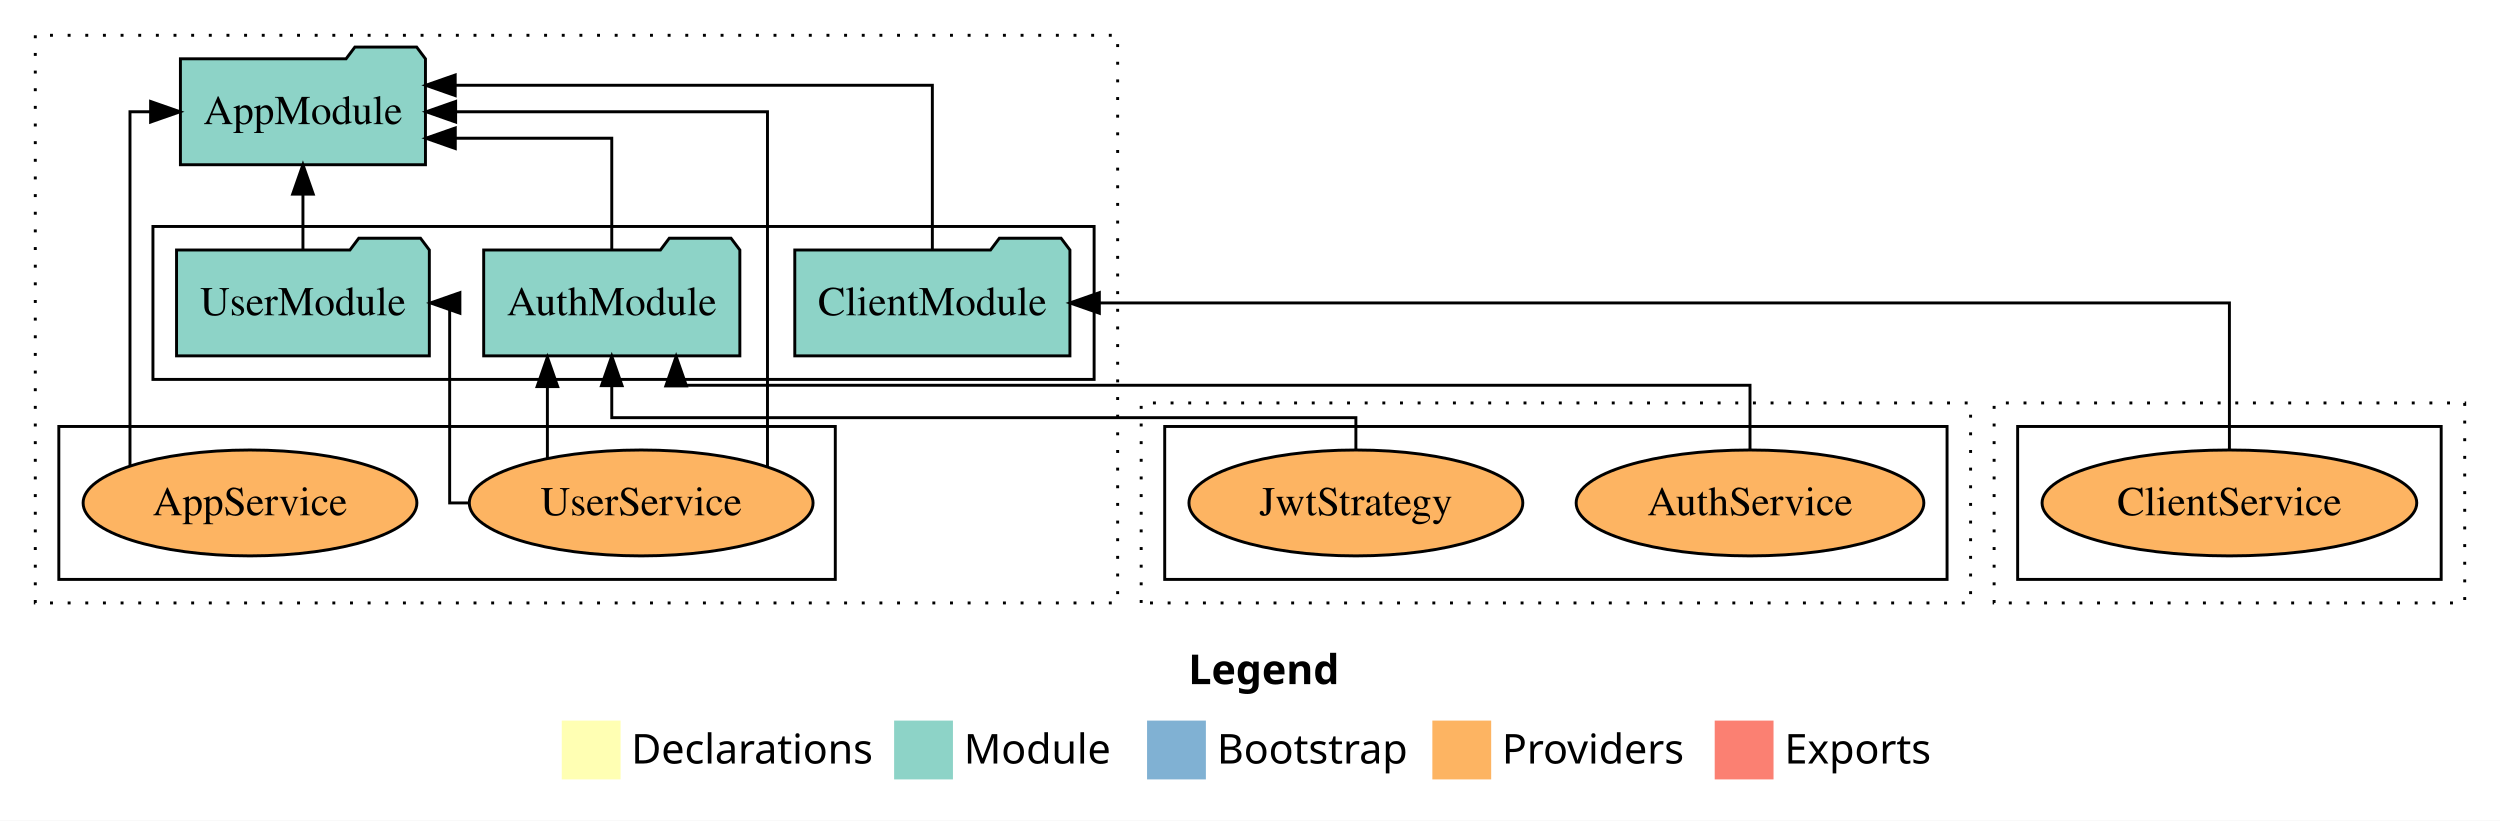
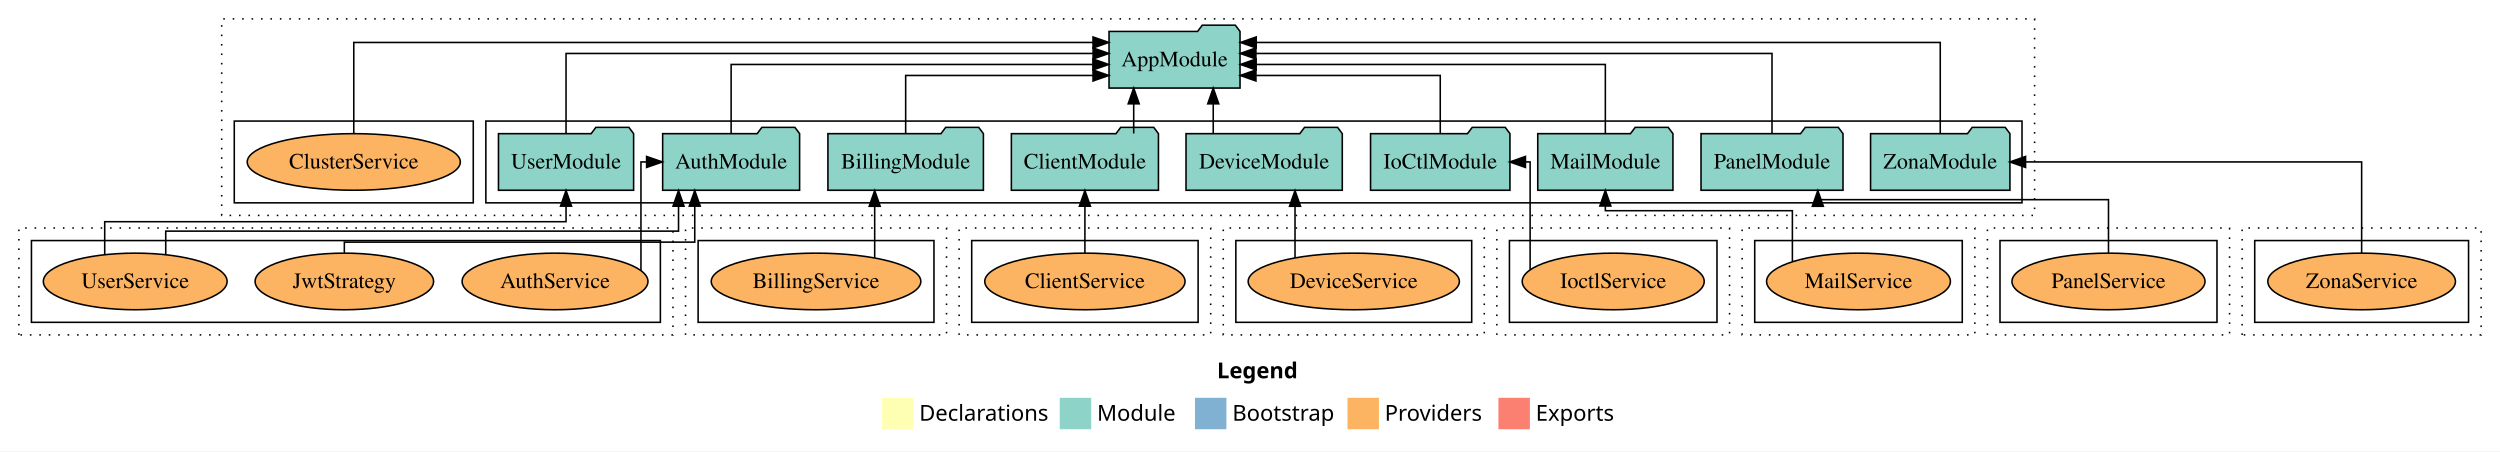
- <svg xmlns="http://www.w3.org/2000/svg" width="850pt" height="279pt" viewBox="0.00 0.00 850.00 279.00">
-   <g id="graph0" class="graph" transform="scale(1 1) rotate(0) translate(4 275)">
-     <polygon fill="#ffffff" stroke="transparent" points="-4,4 -4,-275 846,-275 846,4 -4,4" />
-     <text text-anchor="start" x="400.009" y="-42.4" font-family="sans-serif" font-weight="bold" font-size="14.00" fill="#000000">Legend</text>
-     <polygon fill="#ffffb3" stroke="transparent" points="187,-10 187,-30 207,-30 207,-10 187,-10" />
-     <text text-anchor="start" x="210.629" y="-15.4" font-family="sans-serif" font-size="14.00" fill="#000000">  Declarations</text>
-     <polygon fill="#8dd3c7" stroke="transparent" points="300,-10 300,-30 320,-30 320,-10 300,-10" />
-     <text text-anchor="start" x="323.725" y="-15.4" font-family="sans-serif" font-size="14.00" fill="#000000">  Module</text>
-     <polygon fill="#80b1d3" stroke="transparent" points="386,-10 386,-30 406,-30 406,-10 386,-10" />
-     <text text-anchor="start" x="409.781" y="-15.4" font-family="sans-serif" font-size="14.00" fill="#000000">  Bootstrap</text>
-     <polygon fill="#fdb462" stroke="transparent" points="483,-10 483,-30 503,-30 503,-10 483,-10" />
-     <text text-anchor="start" x="506.673" y="-15.4" font-family="sans-serif" font-size="14.00" fill="#000000">  Providers</text>
-     <polygon fill="#fb8072" stroke="transparent" points="579,-10 579,-30 599,-30 599,-10 579,-10" />
-     <text text-anchor="start" x="602.726" y="-15.4" font-family="sans-serif" font-size="14.00" fill="#000000">  Exports</text>
+ <svg xmlns="http://www.w3.org/2000/svg" width="1590pt" height="287pt" viewBox="0.00 0.00 1590.00 287.00">
+   <g id="graph0" class="graph" transform="scale(1 1) rotate(0) translate(4 283)">
+     <polygon fill="#ffffff" stroke="transparent" points="-4,4 -4,-283 1586,-283 1586,4 -4,4" />
+     <text text-anchor="start" x="770.009" y="-42.4" font-family="sans-serif" font-weight="bold" font-size="14.00" fill="#000000">Legend</text>
+     <polygon fill="#ffffb3" stroke="transparent" points="557,-10 557,-30 577,-30 577,-10 557,-10" />
+     <text text-anchor="start" x="580.629" y="-15.4" font-family="sans-serif" font-size="14.00" fill="#000000">  Declarations</text>
+     <polygon fill="#8dd3c7" stroke="transparent" points="670,-10 670,-30 690,-30 690,-10 670,-10" />
+     <text text-anchor="start" x="693.725" y="-15.4" font-family="sans-serif" font-size="14.00" fill="#000000">  Module</text>
+     <polygon fill="#80b1d3" stroke="transparent" points="756,-10 756,-30 776,-30 776,-10 756,-10" />
+     <text text-anchor="start" x="779.781" y="-15.4" font-family="sans-serif" font-size="14.00" fill="#000000">  Bootstrap</text>
+     <polygon fill="#fdb462" stroke="transparent" points="853,-10 853,-30 873,-30 873,-10 853,-10" />
+     <text text-anchor="start" x="876.673" y="-15.4" font-family="sans-serif" font-size="14.00" fill="#000000">  Providers</text>
+     <polygon fill="#fb8072" stroke="transparent" points="949,-10 949,-30 969,-30 969,-10 949,-10" />
+     <text text-anchor="start" x="972.726" y="-15.4" font-family="sans-serif" font-size="14.00" fill="#000000">  Exports</text>
    <g id="clust1" class="cluster">
-       <polygon fill="none" stroke="#000000" stroke-dasharray="1,5" points="8,-70 8,-263 376,-263 376,-70 8,-70" />
+       <polygon fill="none" stroke="#000000" stroke-dasharray="1,5" points="137,-146 137,-271 1290,-271 1290,-146 137,-146" />
    </g>
    <g id="clust3" class="cluster">
-       <polygon fill="none" stroke="#000000" points="48,-146 48,-198 368,-198 368,-146 48,-146" />
+       <polygon fill="none" stroke="#000000" points="305,-154 305,-206 1282,-206 1282,-154 305,-154" />
    </g>
    <g id="clust6" class="cluster">
-       <polygon fill="none" stroke="#000000" points="16,-78 16,-130 280,-130 280,-78 16,-78" />
+       <polygon fill="none" stroke="#000000" points="145,-154 145,-206 297,-206 297,-154 145,-154" />
    </g>
    <g id="clust7" class="cluster">
-       <polygon fill="none" stroke="#000000" stroke-dasharray="1,5" points="384,-70 384,-138 666,-138 666,-70 384,-70" />
+       <polygon fill="none" stroke="#000000" stroke-dasharray="1,5" points="8,-70 8,-138 424,-138 424,-70 8,-70" />
    </g>
    <g id="clust12" class="cluster">
-       <polygon fill="none" stroke="#000000" points="392,-78 392,-130 658,-130 658,-78 392,-78" />
+       <polygon fill="none" stroke="#000000" points="16,-78 16,-130 416,-130 416,-78 16,-78" />
    </g>
    <g id="clust13" class="cluster">
-       <polygon fill="none" stroke="#000000" stroke-dasharray="1,5" points="674,-70 674,-138 834,-138 834,-70 674,-70" />
+       <polygon fill="none" stroke="#000000" stroke-dasharray="1,5" points="432,-70 432,-138 598,-138 598,-70 432,-70" />
    </g>
    <g id="clust18" class="cluster">
-       <polygon fill="none" stroke="#000000" points="682,-78 682,-130 826,-130 826,-78 682,-78" />
+       <polygon fill="none" stroke="#000000" points="440,-78 440,-130 590,-130 590,-78 440,-78" />
+     </g>
+     <g id="clust19" class="cluster">
+       <polygon fill="none" stroke="#000000" stroke-dasharray="1,5" points="606,-70 606,-138 766,-138 766,-70 606,-70" />
+     </g>
+     <g id="clust24" class="cluster">
+       <polygon fill="none" stroke="#000000" points="614,-78 614,-130 758,-130 758,-78 614,-78" />
+     </g>
+     <g id="clust25" class="cluster">
+       <polygon fill="none" stroke="#000000" stroke-dasharray="1,5" points="774,-70 774,-138 940,-138 940,-70 774,-70" />
+     </g>
+     <g id="clust30" class="cluster">
+       <polygon fill="none" stroke="#000000" points="782,-78 782,-130 932,-130 932,-78 782,-78" />
+     </g>
+     <g id="clust31" class="cluster">
+       <polygon fill="none" stroke="#000000" stroke-dasharray="1,5" points="948,-70 948,-138 1096,-138 1096,-70 948,-70" />
+     </g>
+     <g id="clust36" class="cluster">
+       <polygon fill="none" stroke="#000000" points="956,-78 956,-130 1088,-130 1088,-78 956,-78" />
+     </g>
+     <g id="clust37" class="cluster">
+       <polygon fill="none" stroke="#000000" stroke-dasharray="1,5" points="1104,-70 1104,-138 1252,-138 1252,-70 1104,-70" />
+     </g>
+     <g id="clust42" class="cluster">
+       <polygon fill="none" stroke="#000000" points="1112,-78 1112,-130 1244,-130 1244,-78 1112,-78" />
+     </g>
+     <g id="clust43" class="cluster">
+       <polygon fill="none" stroke="#000000" stroke-dasharray="1,5" points="1260,-70 1260,-138 1414,-138 1414,-70 1260,-70" />
+     </g>
+     <g id="clust48" class="cluster">
+       <polygon fill="none" stroke="#000000" points="1268,-78 1268,-130 1406,-130 1406,-78 1268,-78" />
+     </g>
+     <g id="clust55" class="cluster">
+       <polygon fill="none" stroke="#000000" stroke-dasharray="1,5" points="1422,-70 1422,-138 1574,-138 1574,-70 1422,-70" />
+     </g>
+     <g id="clust60" class="cluster">
+       <polygon fill="none" stroke="#000000" points="1430,-78 1430,-130 1566,-130 1566,-78 1430,-78" />
    </g>
    <g id="node1" class="node">
-       <polygon fill="#8dd3c7" stroke="#000000" points="247.548,-190 244.548,-194 223.548,-194 220.548,-190 160.452,-190 160.452,-154 247.548,-154 247.548,-190" />
-       <text text-anchor="middle" x="204" y="-167.8" font-family="Times,serif" font-size="14.00" fill="#000000">AuthModule</text>
+       <polygon fill="#8dd3c7" stroke="#000000" points="504.548,-198 501.548,-202 480.548,-202 477.548,-198 417.452,-198 417.452,-162 504.548,-162 504.548,-198" />
+       <text text-anchor="middle" x="461" y="-175.8" font-family="Times,serif" font-size="14.00" fill="#000000">AuthModule</text>
+     </g>
+     <g id="node10" class="node">
+       <polygon fill="#8dd3c7" stroke="#000000" points="784.657,-263 781.657,-267 760.657,-267 757.657,-263 701.343,-263 701.343,-227 784.657,-227 784.657,-263" />
+       <text text-anchor="middle" x="743" y="-240.8" font-family="Times,serif" font-size="14.00" fill="#000000">AppModule</text>
+     </g>
+     <g id="edge1" class="edge">
+       <path fill="none" stroke="#000000" d="M461,-198.267C461,-216.555 461,-242 461,-242 461,-242 691.086,-242 691.086,-242" />
+       <polygon fill="#000000" stroke="#000000" points="691.086,-245.5 701.086,-242 691.086,-238.5 691.086,-245.5" />
+     </g>
+     <g id="node2" class="node">
+       <polygon fill="#8dd3c7" stroke="#000000" points="621.45,-198 618.45,-202 597.45,-202 594.45,-198 522.55,-198 522.55,-162 621.45,-162 621.45,-198" />
+       <text text-anchor="middle" x="572" y="-175.8" font-family="Times,serif" font-size="14.00" fill="#000000">BillingModule</text>
+     </g>
+     <g id="edge2" class="edge">
+       <path fill="none" stroke="#000000" d="M572,-198.009C572,-214.049 572,-235 572,-235 572,-235 691.169,-235 691.169,-235" />
+       <polygon fill="#000000" stroke="#000000" points="691.169,-238.5 701.169,-235 691.169,-231.5 691.169,-238.5" />
+     </g>
+     <g id="node3" class="node">
+       <polygon fill="#8dd3c7" stroke="#000000" points="732.773,-198 729.773,-202 708.773,-202 705.773,-198 639.227,-198 639.227,-162 732.773,-162 732.773,-198" />
+       <text text-anchor="middle" x="686" y="-175.8" font-family="Times,serif" font-size="14.00" fill="#000000">ClientModule</text>
+     </g>
+     <g id="edge3" class="edge">
+       <path fill="none" stroke="#000000" d="M717.029,-198.106C717.029,-198.106 717.029,-216.991 717.029,-216.991" />
+       <polygon fill="#000000" stroke="#000000" points="713.529,-216.991 717.029,-226.991 720.529,-216.991 713.529,-216.991" />
    </g>
    <g id="node4" class="node">
-       <polygon fill="#8dd3c7" stroke="#000000" points="140.657,-255 137.657,-259 116.657,-259 113.657,-255 57.343,-255 57.343,-219 140.657,-219 140.657,-255" />
-       <text text-anchor="middle" x="99" y="-232.8" font-family="Times,serif" font-size="14.00" fill="#000000">AppModule</text>
-     </g>
-     <g id="edge1" class="edge">
-       <path fill="none" stroke="#000000" d="M204,-190.027C204,-206.398 204,-228 204,-228 204,-228 150.8,-228 150.8,-228" />
-       <polygon fill="#000000" stroke="#000000" points="150.8,-224.5 140.8,-228 150.8,-231.5 150.8,-224.5" />
-     </g>
-     <g id="node2" class="node">
-       <polygon fill="#8dd3c7" stroke="#000000" points="359.773,-190 356.773,-194 335.773,-194 332.773,-190 266.227,-190 266.227,-154 359.773,-154 359.773,-190" />
-       <text text-anchor="middle" x="313" y="-167.8" font-family="Times,serif" font-size="14.00" fill="#000000">ClientModule</text>
-     </g>
-     <g id="edge2" class="edge">
-       <path fill="none" stroke="#000000" d="M313,-190.292C313,-212.206 313,-246 313,-246 313,-246 150.769,-246 150.769,-246" />
-       <polygon fill="#000000" stroke="#000000" points="150.769,-242.5 140.769,-246 150.769,-249.5 150.769,-242.5" />
-     </g>
-     <g id="node3" class="node">
-       <polygon fill="#8dd3c7" stroke="#000000" points="141.976,-190 138.976,-194 117.976,-194 114.976,-190 56.024,-190 56.024,-154 141.976,-154 141.976,-190" />
-       <text text-anchor="middle" x="99" y="-167.8" font-family="Times,serif" font-size="14.00" fill="#000000">UserModule</text>
-     </g>
-     <g id="edge3" class="edge">
-       <path fill="none" stroke="#000000" d="M99,-190.106C99,-190.106 99,-208.991 99,-208.991" />
-       <polygon fill="#000000" stroke="#000000" points="95.5,-208.991 99,-218.991 102.5,-208.991 95.5,-208.991" />
+       <polygon fill="#8dd3c7" stroke="#000000" points="849.691,-198 846.691,-202 825.691,-202 822.691,-198 750.309,-198 750.309,-162 849.691,-162 849.691,-198" />
+       <text text-anchor="middle" x="800" y="-175.8" font-family="Times,serif" font-size="14.00" fill="#000000">DeviceModule</text>
+     </g>
+     <g id="edge4" class="edge">
+       <path fill="none" stroke="#000000" d="M767.616,-198.106C767.616,-198.106 767.616,-216.991 767.616,-216.991" />
+       <polygon fill="#000000" stroke="#000000" points="764.116,-216.991 767.616,-226.991 771.116,-216.991 764.116,-216.991" />
    </g>
    <g id="node5" class="node">
-       <ellipse fill="#fdb462" stroke="#000000" cx="81" cy="-104" rx="56.741" ry="18" />
-       <text text-anchor="middle" x="81" y="-99.8" font-family="Times,serif" font-size="14.00" fill="#000000">AppService</text>
-     </g>
-     <g id="edge4" class="edge">
-       <path fill="none" stroke="#000000" d="M40.196,-116.753C40.196,-150.041 40.196,-237 40.196,-237 40.196,-237 47.205,-237 47.205,-237" />
-       <polygon fill="#000000" stroke="#000000" points="47.205,-240.5 57.205,-237 47.204,-233.5 47.205,-240.5" />
+       <polygon fill="#8dd3c7" stroke="#000000" points="956.329,-198 953.329,-202 932.329,-202 929.329,-198 867.671,-198 867.671,-162 956.329,-162 956.329,-198" />
+       <text text-anchor="middle" x="912" y="-175.8" font-family="Times,serif" font-size="14.00" fill="#000000">IoCtlModule</text>
+     </g>
+     <g id="edge5" class="edge">
+       <path fill="none" stroke="#000000" d="M912,-198.009C912,-214.049 912,-235 912,-235 912,-235 794.775,-235 794.775,-235" />
+       <polygon fill="#000000" stroke="#000000" points="794.775,-231.5 784.775,-235 794.775,-238.5 794.775,-231.5" />
    </g>
    <g id="node6" class="node">
-       <ellipse fill="#fdb462" stroke="#000000" cx="214" cy="-104" rx="58.441" ry="18" />
-       <text text-anchor="middle" x="214" y="-99.8" font-family="Times,serif" font-size="14.00" fill="#000000">UserService</text>
+       <polygon fill="#8dd3c7" stroke="#000000" points="1059.99,-198 1056.99,-202 1035.99,-202 1032.99,-198 974.01,-198 974.01,-162 1059.99,-162 1059.99,-198" />
+       <text text-anchor="middle" x="1017" y="-175.8" font-family="Times,serif" font-size="14.00" fill="#000000">MailModule</text>
+     </g>
+     <g id="edge6" class="edge">
+       <path fill="none" stroke="#000000" d="M1017,-198.267C1017,-216.555 1017,-242 1017,-242 1017,-242 794.913,-242 794.913,-242" />
+       <polygon fill="#000000" stroke="#000000" points="794.913,-238.5 784.913,-242 794.913,-245.5 794.913,-238.5" />
+     </g>
+     <g id="node7" class="node">
+       <polygon fill="#8dd3c7" stroke="#000000" points="1168.153,-198 1165.153,-202 1144.153,-202 1141.153,-198 1077.847,-198 1077.847,-162 1168.153,-162 1168.153,-198" />
+       <text text-anchor="middle" x="1123" y="-175.8" font-family="Times,serif" font-size="14.00" fill="#000000">PanelModule</text>
+     </g>
+     <g id="edge7" class="edge">
+       <path fill="none" stroke="#000000" d="M1123,-198.129C1123,-218.572 1123,-249 1123,-249 1123,-249 794.754,-249 794.754,-249" />
+       <polygon fill="#000000" stroke="#000000" points="794.754,-245.5 784.754,-249 794.754,-252.5 794.754,-245.5" />
+     </g>
+     <g id="node8" class="node">
+       <polygon fill="#8dd3c7" stroke="#000000" points="398.976,-198 395.976,-202 374.976,-202 371.976,-198 313.024,-198 313.024,-162 398.976,-162 398.976,-198" />
+       <text text-anchor="middle" x="356" y="-175.8" font-family="Times,serif" font-size="14.00" fill="#000000">UserModule</text>
    </g>
    <g id="edge8" class="edge">
-       <path fill="none" stroke="#000000" d="M182.113,-119.091C182.113,-119.091 182.113,-143.559 182.113,-143.559" />
-       <polygon fill="#000000" stroke="#000000" points="178.613,-143.559 182.113,-153.559 185.613,-143.559 178.613,-143.559" />
+       <path fill="none" stroke="#000000" d="M356,-198.129C356,-218.572 356,-249 356,-249 356,-249 691.216,-249 691.216,-249" />
+       <polygon fill="#000000" stroke="#000000" points="691.217,-252.5 701.216,-249 691.216,-245.5 691.217,-252.5" />
+     </g>
+     <g id="node9" class="node">
+       <polygon fill="#8dd3c7" stroke="#000000" points="1274.318,-198 1271.318,-202 1250.318,-202 1247.318,-198 1185.682,-198 1185.682,-162 1274.318,-162 1274.318,-198" />
+       <text text-anchor="middle" x="1230" y="-175.8" font-family="Times,serif" font-size="14.00" fill="#000000">ZonaModule</text>
+     </g>
+     <g id="edge9" class="edge">
+       <path fill="none" stroke="#000000" d="M1230,-198.011C1230,-220.485 1230,-256 1230,-256 1230,-256 794.943,-256 794.943,-256" />
+       <polygon fill="#000000" stroke="#000000" points="794.943,-252.5 784.943,-256 794.943,-259.5 794.943,-252.5" />
+     </g>
+     <g id="node11" class="node">
+       <ellipse fill="#fdb462" stroke="#000000" cx="221" cy="-180" rx="67.77" ry="18" />
+       <text text-anchor="middle" x="221" y="-175.8" font-family="Times,serif" font-size="14.00" fill="#000000">ClusterService</text>
    </g>
    <g id="edge10" class="edge">
-       <path fill="none" stroke="#000000" d="M155.365,-104C151.368,-104 148.884,-104 148.884,-104 148.884,-104 148.884,-172 148.884,-172 148.884,-172 148.232,-172 148.232,-172" />
-       <polygon fill="#000000" stroke="#000000" points="152.363,-168.5 142.362,-172 152.362,-175.5 152.363,-168.5" />
-     </g>
-     <g id="edge5" class="edge">
-       <path fill="none" stroke="#000000" d="M256.944,-116.274C256.944,-149.199 256.944,-237 256.944,-237 256.944,-237 150.911,-237 150.911,-237" />
-       <polygon fill="#000000" stroke="#000000" points="150.911,-233.5 140.911,-237 150.911,-240.5 150.911,-233.5" />
-     </g>
-     <g id="node7" class="node">
-       <ellipse fill="#fdb462" stroke="#000000" cx="591" cy="-104" rx="59.108" ry="18" />
-       <text text-anchor="middle" x="591" y="-99.8" font-family="Times,serif" font-size="14.00" fill="#000000">AuthService</text>
-     </g>
-     <g id="edge6" class="edge">
-       <path fill="none" stroke="#000000" d="M591,-122.127C591,-132.711 591,-144 591,-144 591,-144 225.887,-144 225.887,-144 225.887,-144 225.887,-144.979 225.887,-144.979" />
-       <polygon fill="#000000" stroke="#000000" points="222.387,-143.793 225.887,-153.793 229.387,-143.793 222.387,-143.793" />
-     </g>
-     <g id="node8" class="node">
-       <ellipse fill="#fdb462" stroke="#000000" cx="457" cy="-104" rx="56.756" ry="18" />
-       <text text-anchor="middle" x="457" y="-99.8" font-family="Times,serif" font-size="14.00" fill="#000000">JwtStrategy</text>
-     </g>
-     <g id="edge7" class="edge">
-       <path fill="none" stroke="#000000" d="M457,-122.201C457,-128.028 457,-133 457,-133 457,-133 204,-133 204,-133 204,-133 204,-143.87 204,-143.87" />
-       <polygon fill="#000000" stroke="#000000" points="200.5,-143.87 204,-153.87 207.5,-143.87 200.5,-143.87" />
-     </g>
-     <g id="node9" class="node">
-       <ellipse fill="#fdb462" stroke="#000000" cx="754" cy="-104" rx="63.697" ry="18" />
-       <text text-anchor="middle" x="754" y="-99.8" font-family="Times,serif" font-size="14.00" fill="#000000">ClientService</text>
-     </g>
-     <g id="edge9" class="edge">
-       <path fill="none" stroke="#000000" d="M754,-122.223C754,-142.365 754,-172 754,-172 754,-172 369.777,-172 369.777,-172" />
-       <polygon fill="#000000" stroke="#000000" points="369.777,-168.5 359.777,-172 369.777,-175.5 369.777,-168.5" />
+       <path fill="none" stroke="#000000" d="M221,-198.011C221,-220.485 221,-256 221,-256 221,-256 691.165,-256 691.165,-256" />
+       <polygon fill="#000000" stroke="#000000" points="691.165,-259.5 701.165,-256 691.165,-252.5 691.165,-259.5" />
+     </g>
+     <g id="node12" class="node">
+       <ellipse fill="#fdb462" stroke="#000000" cx="349" cy="-104" rx="59.108" ry="18" />
+       <text text-anchor="middle" x="349" y="-99.8" font-family="Times,serif" font-size="14.00" fill="#000000">AuthService</text>
+     </g>
+     <g id="edge11" class="edge">
+       <path fill="none" stroke="#000000" d="M403.646,-111.014C403.646,-129.828 403.646,-180 403.646,-180 403.646,-180 407.238,-180 407.238,-180" />
+       <polygon fill="#000000" stroke="#000000" points="407.238,-183.5 417.238,-180 407.238,-176.5 407.238,-183.5" />
+     </g>
+     <g id="node13" class="node">
+       <ellipse fill="#fdb462" stroke="#000000" cx="215" cy="-104" rx="56.756" ry="18" />
+       <text text-anchor="middle" x="215" y="-99.8" font-family="Times,serif" font-size="14.00" fill="#000000">JwtStrategy</text>
+     </g>
+     <g id="edge12" class="edge">
+       <path fill="none" stroke="#000000" d="M215,-122.169C215,-126.046 215,-129 215,-129 215,-129 437.86,-129 437.86,-129 437.86,-129 437.86,-151.876 437.86,-151.876" />
+       <polygon fill="#000000" stroke="#000000" points="434.36,-151.876 437.86,-161.876 441.36,-151.876 434.36,-151.876" />
+     </g>
+     <g id="node14" class="node">
+       <ellipse fill="#fdb462" stroke="#000000" cx="82" cy="-104" rx="58.441" ry="18" />
+       <text text-anchor="middle" x="82" y="-99.8" font-family="Times,serif" font-size="14.00" fill="#000000">UserService</text>
+     </g>
+     <g id="edge13" class="edge">
+       <path fill="none" stroke="#000000" d="M101.407,-121.124C101.407,-128.732 101.407,-136 101.407,-136 101.407,-136 427.543,-136 427.543,-136 427.543,-136 427.543,-151.85 427.543,-151.85" />
+       <polygon fill="#000000" stroke="#000000" points="424.043,-151.849 427.543,-161.85 431.043,-151.85 424.043,-151.849" />
+     </g>
+     <g id="edge20" class="edge">
+       <path fill="none" stroke="#000000" d="M62.593,-121.221C62.593,-131.275 62.593,-142 62.593,-142 62.593,-142 356,-142 356,-142 356,-142 356,-151.89 356,-151.89" />
+       <polygon fill="#000000" stroke="#000000" points="352.5,-151.89 356,-161.89 359.5,-151.89 352.5,-151.89" />
+     </g>
+     <g id="node15" class="node">
+       <ellipse fill="#fdb462" stroke="#000000" cx="515" cy="-104" rx="66.648" ry="18" />
+       <text text-anchor="middle" x="515" y="-99.8" font-family="Times,serif" font-size="14.00" fill="#000000">BillingService</text>
+     </g>
+     <g id="edge14" class="edge">
+       <path fill="none" stroke="#000000" d="M552.3,-119.015C552.3,-119.015 552.3,-151.799 552.3,-151.799" />
+       <polygon fill="#000000" stroke="#000000" points="548.8,-151.799 552.3,-161.799 555.8,-151.799 548.8,-151.799" />
+     </g>
+     <g id="node16" class="node">
+       <ellipse fill="#fdb462" stroke="#000000" cx="686" cy="-104" rx="63.697" ry="18" />
+       <text text-anchor="middle" x="686" y="-99.8" font-family="Times,serif" font-size="14.00" fill="#000000">ClientService</text>
+     </g>
+     <g id="edge15" class="edge">
+       <path fill="none" stroke="#000000" d="M686,-122.011C686,-122.011 686,-151.855 686,-151.855" />
+       <polygon fill="#000000" stroke="#000000" points="682.5,-151.855 686,-161.855 689.5,-151.855 682.5,-151.855" />
+     </g>
+     <g id="node17" class="node">
+       <ellipse fill="#fdb462" stroke="#000000" cx="857" cy="-104" rx="67.171" ry="18" />
+       <text text-anchor="middle" x="857" y="-99.8" font-family="Times,serif" font-size="14.00" fill="#000000">DeviceService</text>
+     </g>
+     <g id="edge16" class="edge">
+       <path fill="none" stroke="#000000" d="M819.63,-119.015C819.63,-119.015 819.63,-151.799 819.63,-151.799" />
+       <polygon fill="#000000" stroke="#000000" points="816.13,-151.799 819.63,-161.799 823.13,-151.799 816.13,-151.799" />
+     </g>
+     <g id="node18" class="node">
+       <ellipse fill="#fdb462" stroke="#000000" cx="1022" cy="-104" rx="57.879" ry="18" />
+       <text text-anchor="middle" x="1022" y="-99.8" font-family="Times,serif" font-size="14.00" fill="#000000">IoctlService</text>
+     </g>
+     <g id="edge17" class="edge">
+       <path fill="none" stroke="#000000" d="M969.158,-111.287C969.158,-130.309 969.158,-180 969.158,-180 969.158,-180 966.188,-180 966.188,-180" />
+       <polygon fill="#000000" stroke="#000000" points="966.188,-176.5 956.188,-180 966.188,-183.5 966.188,-176.5" />
+     </g>
+     <g id="node19" class="node">
+       <ellipse fill="#fdb462" stroke="#000000" cx="1178" cy="-104" rx="58.461" ry="18" />
+       <text text-anchor="middle" x="1178" y="-99.8" font-family="Times,serif" font-size="14.00" fill="#000000">MailService</text>
+     </g>
+     <g id="edge18" class="edge">
+       <path fill="none" stroke="#000000" d="M1135.955,-116.775C1135.955,-130.079 1135.955,-149 1135.955,-149 1135.955,-149 1017,-149 1017,-149 1017,-149 1017,-151.967 1017,-151.967" />
+       <polygon fill="#000000" stroke="#000000" points="1013.5,-151.967 1017,-161.967 1020.5,-151.967 1013.5,-151.967" />
+     </g>
+     <g id="node20" class="node">
+       <ellipse fill="#fdb462" stroke="#000000" cx="1337" cy="-104" rx="61.392" ry="18" />
+       <text text-anchor="middle" x="1337" y="-99.8" font-family="Times,serif" font-size="14.00" fill="#000000">PanelService</text>
+     </g>
+     <g id="edge19" class="edge">
+       <path fill="none" stroke="#000000" d="M1337,-122.187C1337,-137.182 1337,-156 1337,-156 1337,-156 1152.141,-156 1152.141,-156 1152.141,-156 1152.141,-156.581 1152.141,-156.581" />
+       <polygon fill="#000000" stroke="#000000" points="1148.641,-151.81 1152.141,-161.81 1155.641,-151.81 1148.641,-151.81" />
+     </g>
+     <g id="node21" class="node">
+       <ellipse fill="#fdb462" stroke="#000000" cx="1498" cy="-104" rx="59.67" ry="18" />
+       <text text-anchor="middle" x="1498" y="-99.8" font-family="Times,serif" font-size="14.00" fill="#000000">ZonaService</text>
+     </g>
+     <g id="edge21" class="edge">
+       <path fill="none" stroke="#000000" d="M1498,-122.011C1498,-144.485 1498,-180 1498,-180 1498,-180 1284.255,-180 1284.255,-180" />
+       <polygon fill="#000000" stroke="#000000" points="1284.255,-176.5 1274.255,-180 1284.255,-183.5 1284.255,-176.5" />
    </g>
  </g>
</svg>
